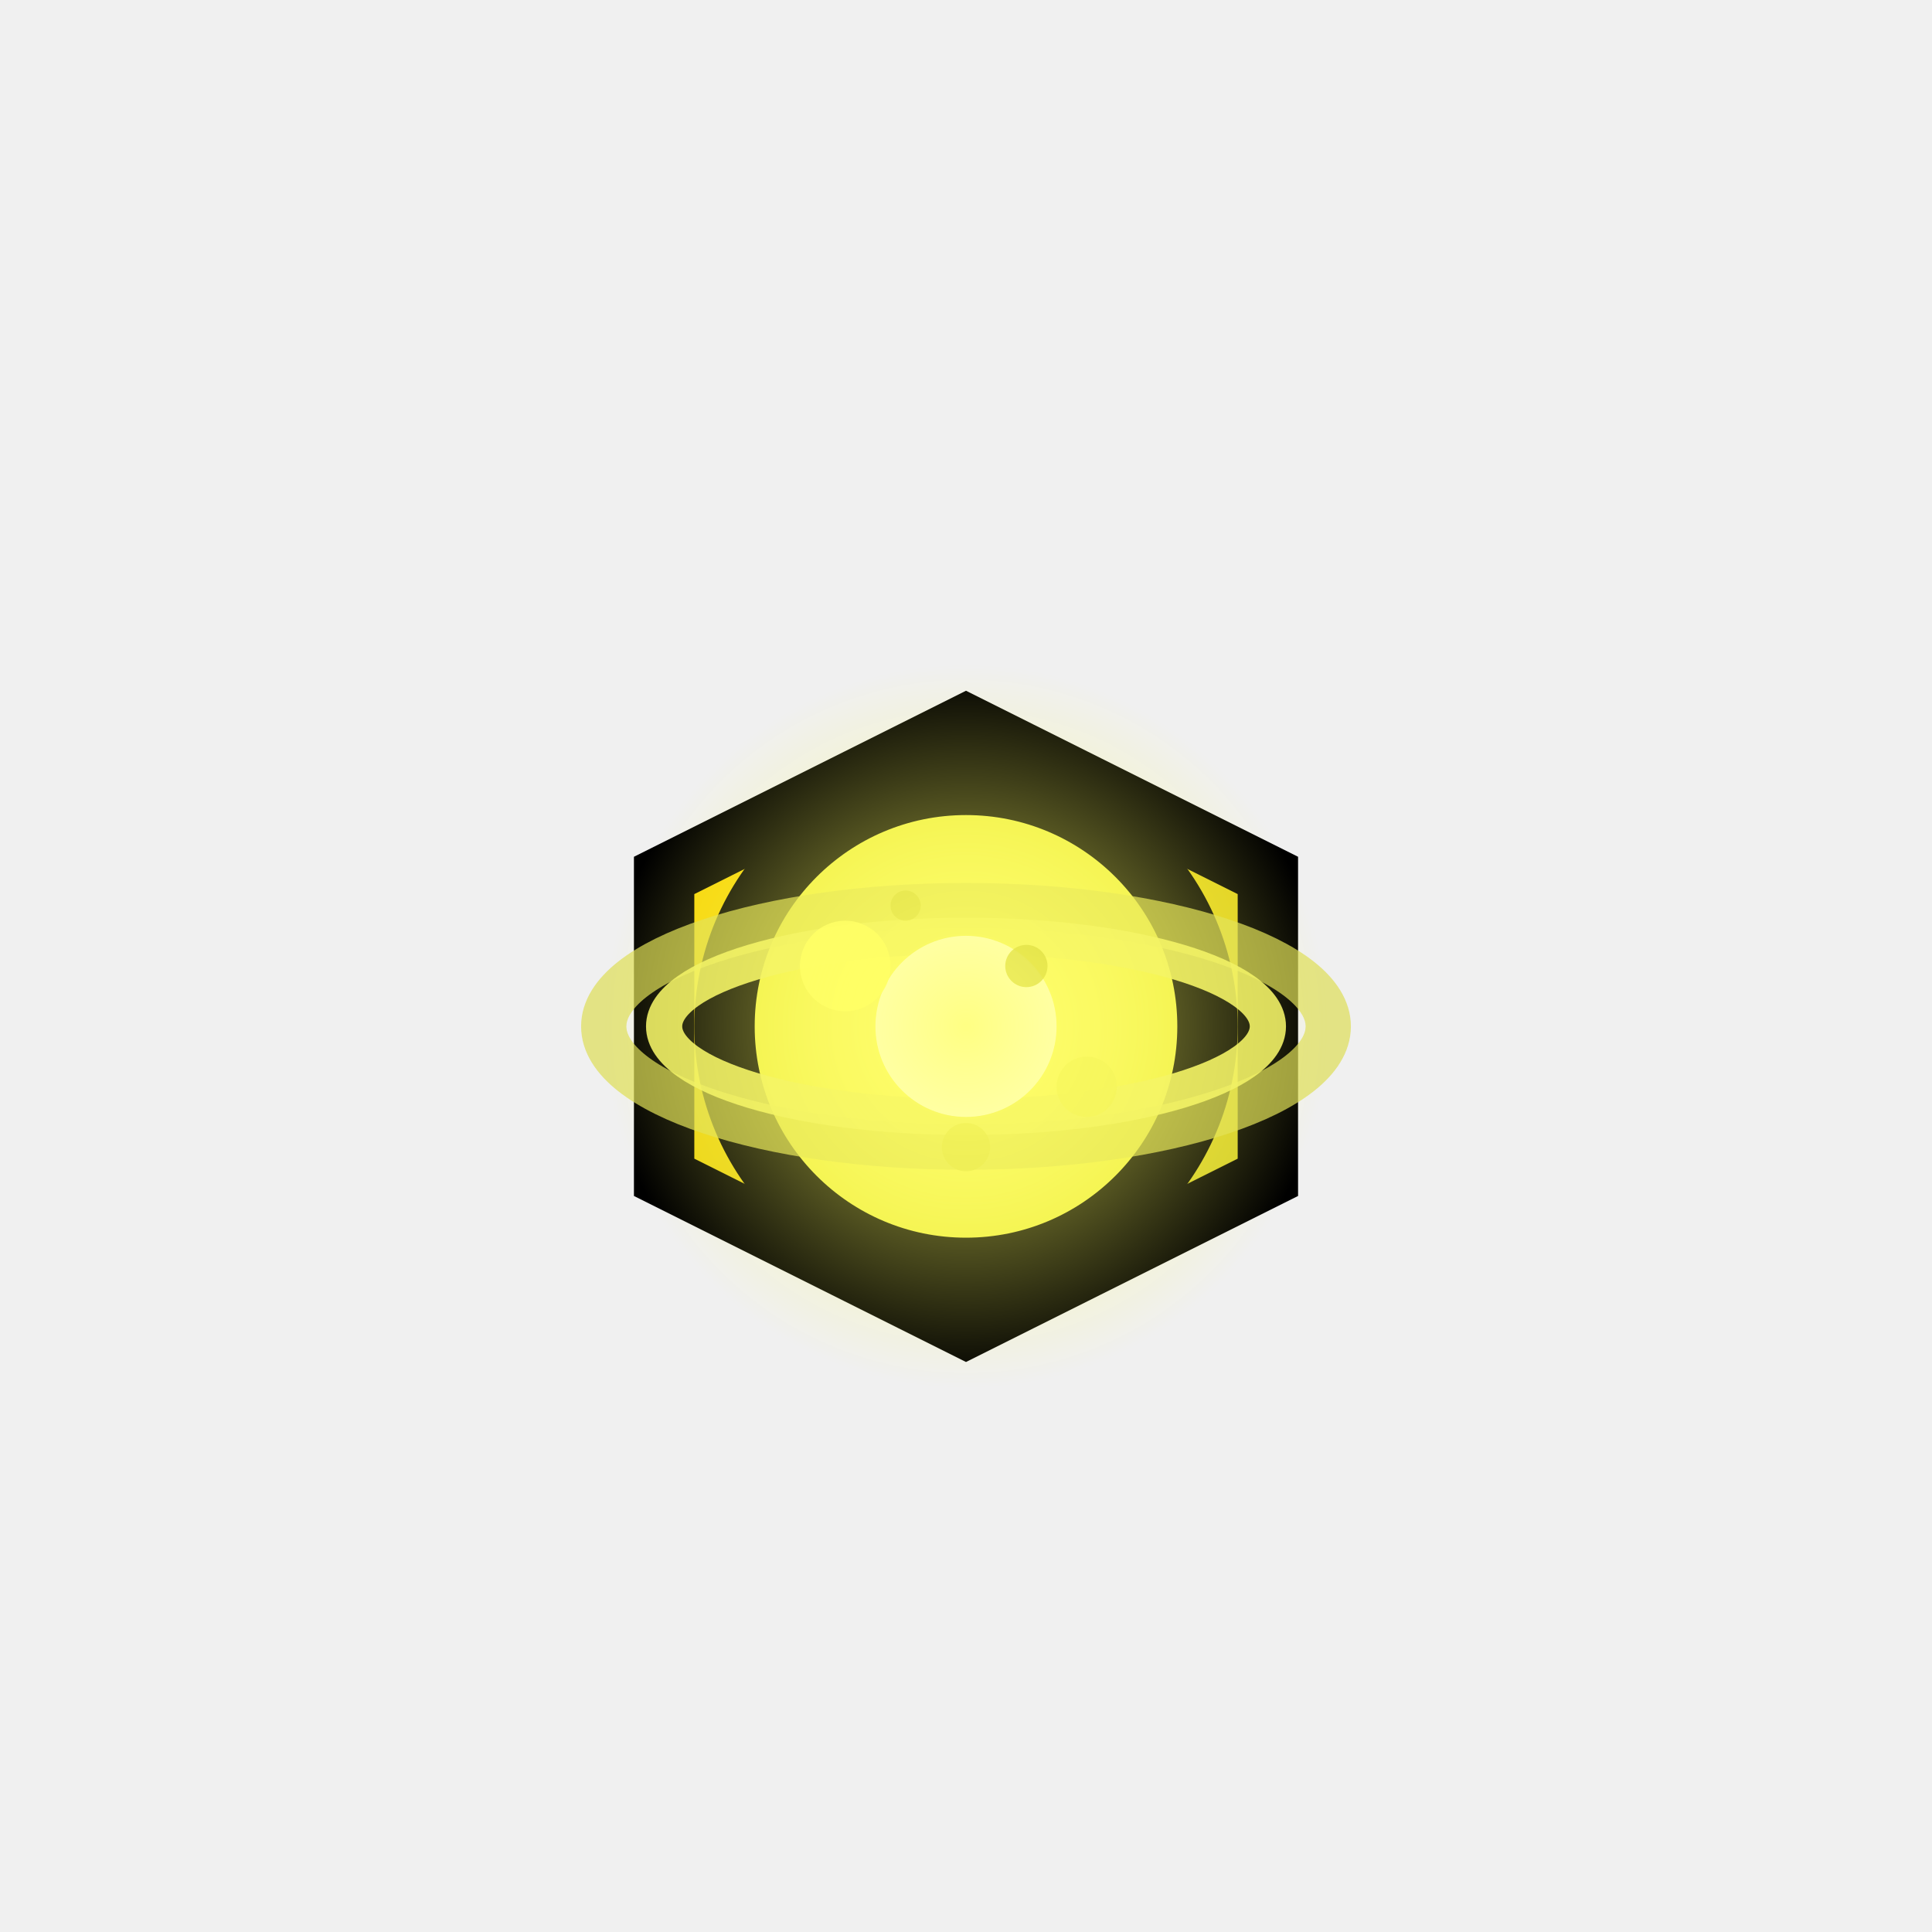
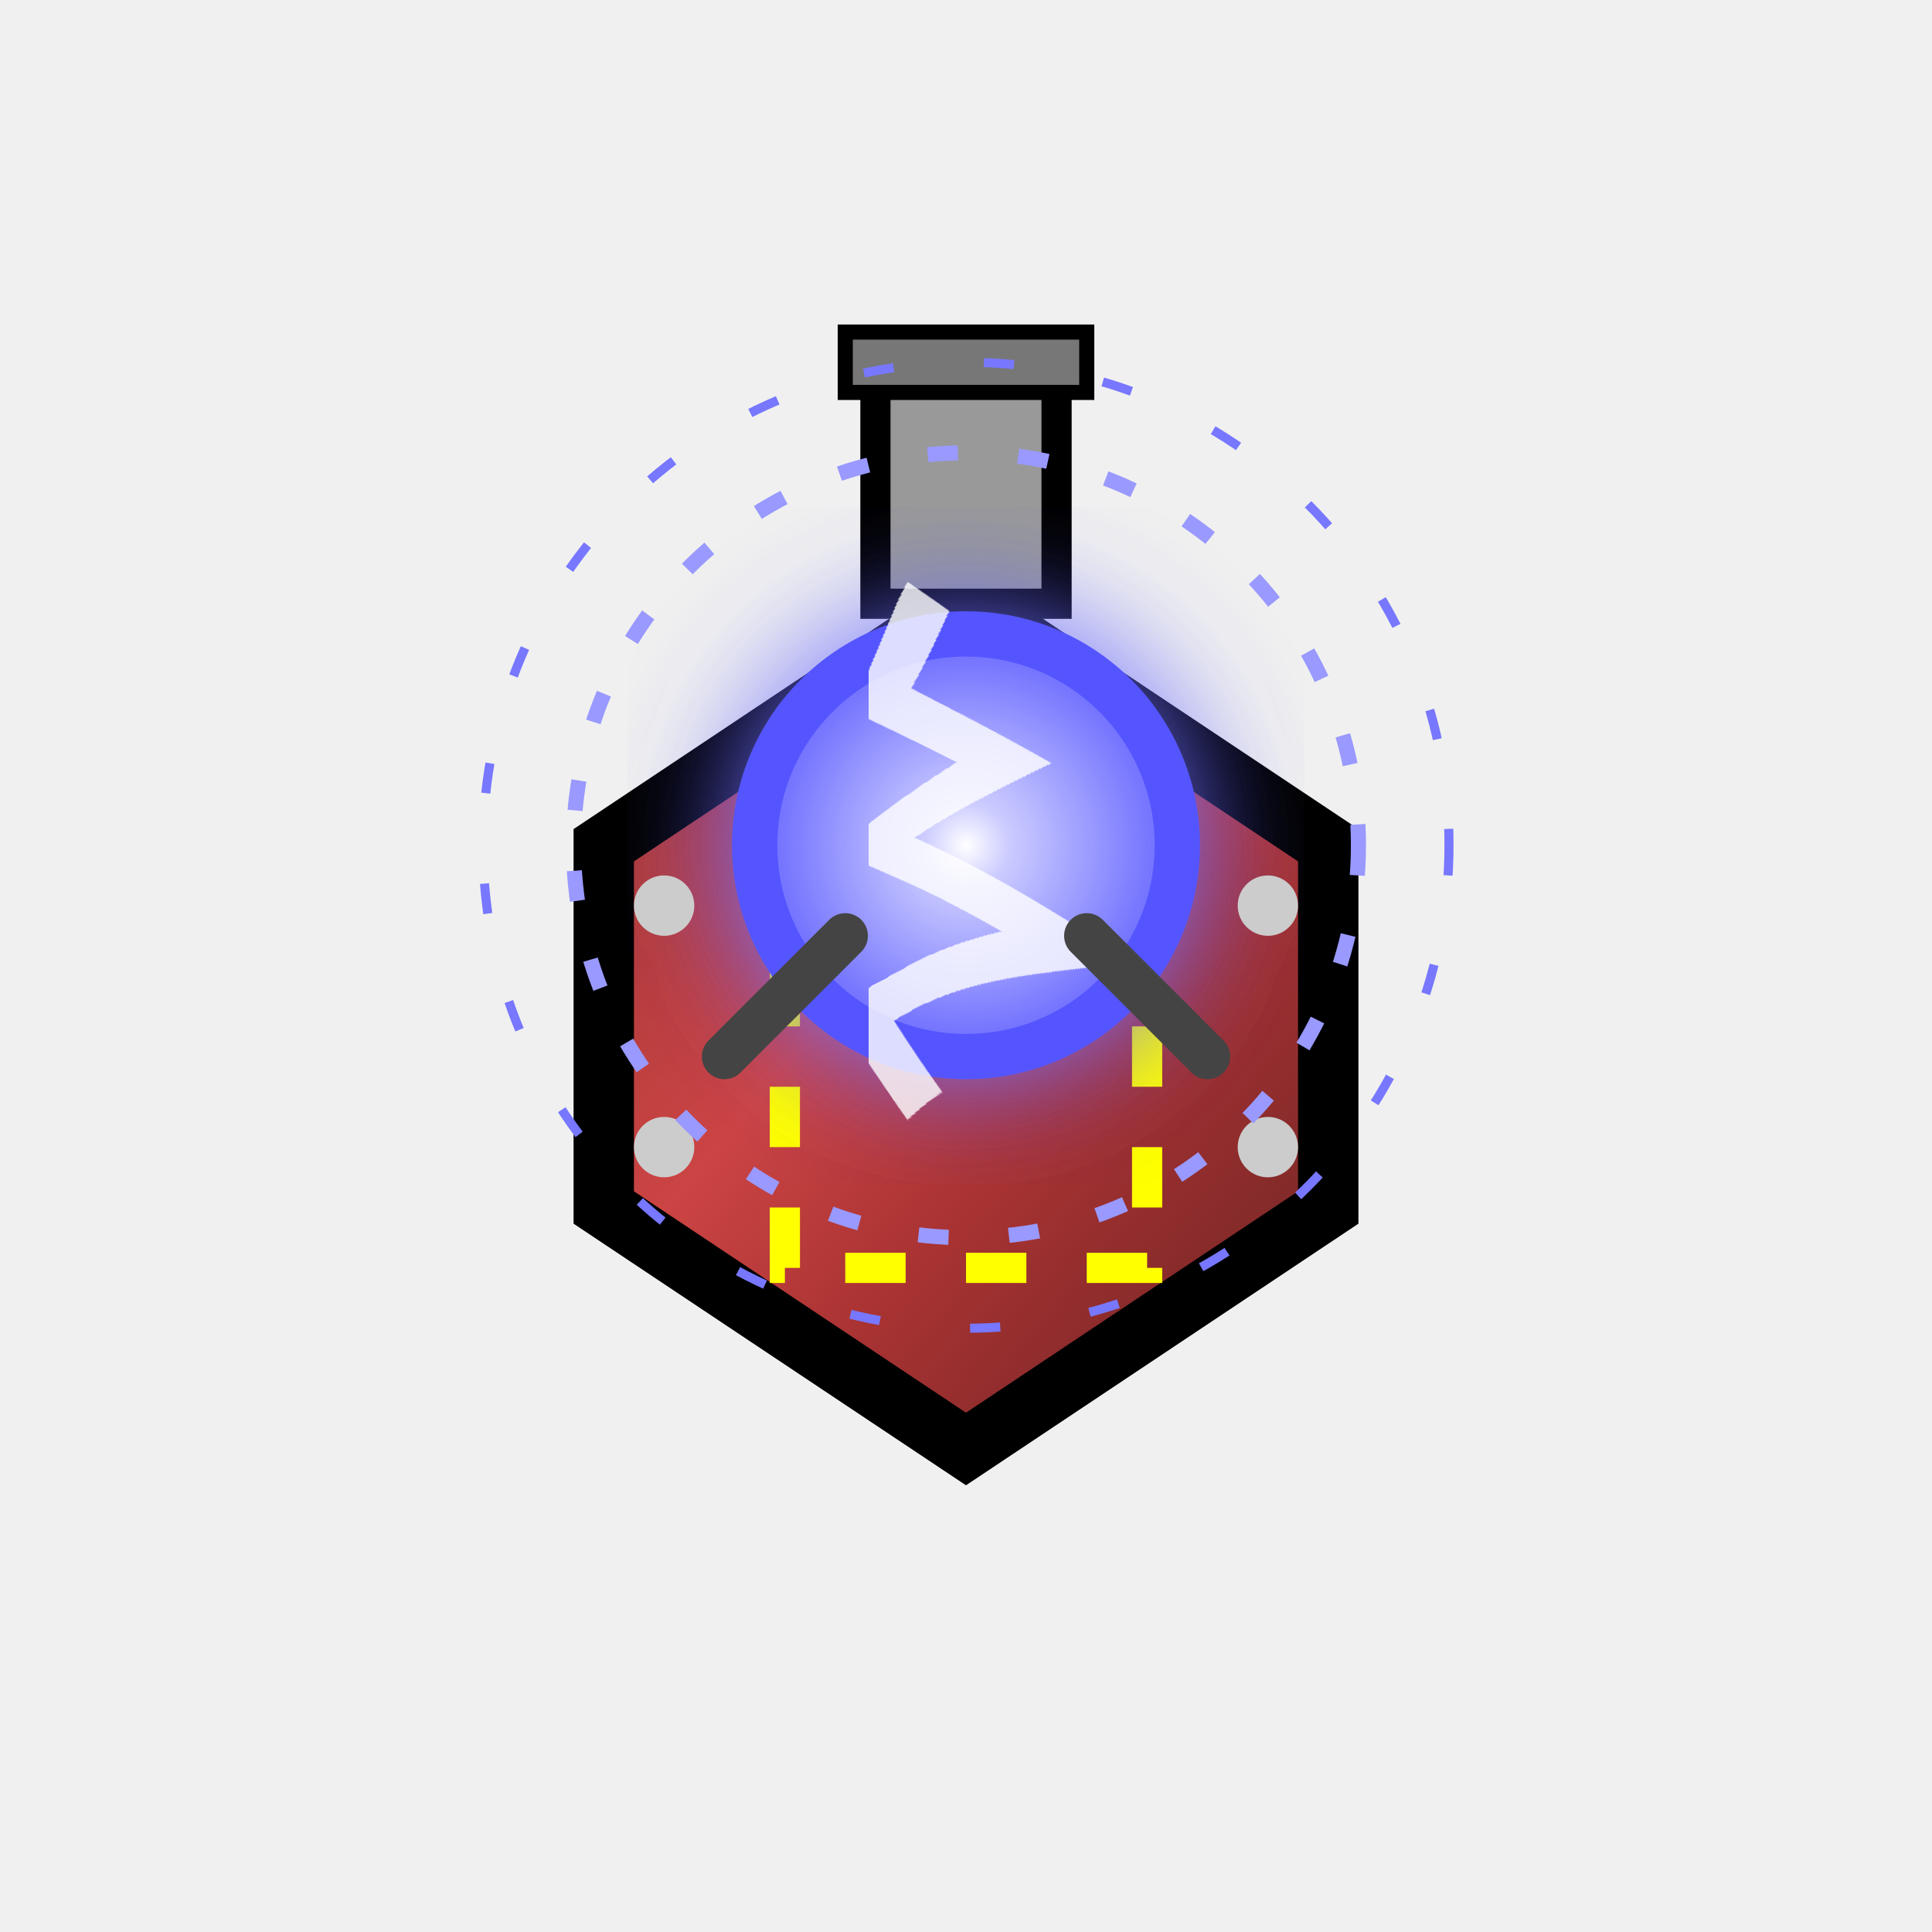
<svg xmlns="http://www.w3.org/2000/svg" viewBox="0 0 64 64">
  <defs>
-     <radialGradient id="sphereGradient" cx="50%" cy="50%" r="50%" fx="50%" fy="50%">
-       <stop offset="0%" style="stop-color:#fffc80;stop-opacity:1" />
-       <stop offset="100%" style="stop-color:#ee4;stop-opacity:1" />
+     <linearGradient id="metalBase" x1="0%" y1="0%" x2="100%" y2="100%">
+       <stop offset="0%" style="stop-color:#933;stop-opacity:1" />
+       <stop offset="40%" style="stop-color:#c44;stop-opacity:1" />
+       <stop offset="60%" style="stop-color:#a33;stop-opacity:1" />
+       <stop offset="100%" style="stop-color:#622;stop-opacity:1" />
+     </linearGradient>
+     <radialGradient id="energyCore" cx="50%" cy="50%" r="50%">
+       <stop offset="0%" style="stop-color:#fff;stop-opacity:1" />
+       <stop offset="20%" style="stop-color:#ccf;stop-opacity:1" />
+       <stop offset="60%" style="stop-color:#99f;stop-opacity:1" />
+       <stop offset="100%" style="stop-color:#66f;stop-opacity:1" />
    </radialGradient>
-     <radialGradient id="glowGradient">
-       <stop offset="0%" style="stop-color:rgba(255,255,100,0.8);stop-opacity:1" />
-       <stop offset="100%" style="stop-color:rgba(255,255,100,0);stop-opacity:0" />
-     </radialGradient>
-     <linearGradient id="baseGradient" x1="0%" y1="0%" x2="100%" y2="100%">
-       <stop offset="0%" style="stop-color:#ffd700;stop-opacity:1" />
-       <stop offset="100%" style="stop-color:#cc3;stop-opacity:1" />
-     </linearGradient>
+     <filter id="glow" x="-30%" y="-30%" width="160%" height="160%">
+       <feGaussianBlur stdDeviation="2" result="blur" />
+       <feComposite in="SourceGraphic" in2="blur" operator="over" />
+     </filter>
+     <filter id="lightning" x="-20%" y="-20%" width="140%" height="140%">
+       <feTurbulence type="fractalNoise" baseFrequency="0.05" numOctaves="2" seed="5" />
+       <feDisplacementMap in="SourceGraphic" scale="5" />
+     </filter>
    <g id="area-tower">
-       <path d="M32 44 L22 39 L22 29 L32 24 L42 29 L42 39 Z" fill="url(#baseGradient)" stroke="#000" stroke-width="2" />
-       <circle cx="32" cy="34" r="8" fill="url(#sphereGradient)" stroke="#000" stroke-width="2" />
-       <ellipse cx="32" cy="34" rx="12" ry="4" fill="none" stroke="#dd5" stroke-width="1.5" opacity="0.7" />
-       <ellipse cx="32" cy="34" rx="10" ry="3" fill="none" stroke="#ee6" stroke-width="1.2" opacity="0.9" />
-       <circle cx="32" cy="34" r="3" fill="#fff" />
-       <circle cx="28" cy="32" r="1.5" fill="#ff6" opacity="0.9" />
-       <circle cx="36" cy="36" r="1" fill="#ee5" opacity="0.8" />
-       <circle cx="32" cy="38" r="0.8" fill="#dd4" opacity="0.7" />
-       <circle cx="30" cy="30" r="0.5" fill="#cc3" opacity="0.6" />
-       <circle cx="34" cy="32" r="0.7" fill="#bb2" opacity="0.8" />
-       <circle cx="32" cy="34" r="12" fill="url(#glowGradient)" />
+       <path d="M32 48 L20 40 L20 28 L32 20 L44 28 L44 40 Z" fill="url(#metalBase)" stroke="#000" stroke-width="2" />
+       <path d="M26 42 L26 26 L38 26 L38 42 Z" fill="none" stroke="#ff0" stroke-width="1" stroke-dasharray="2 2" />
+       <path d="M29 20 L29 12 L35 12 L35 20 Z" fill="#999" stroke="#000" stroke-width="1" />
+       <rect x="28" y="11" width="8" height="2" fill="#777" stroke="#000" stroke-width="0.5" />
+       <circle cx="32" cy="28" r="7" fill="url(#energyCore)" stroke="#55f" stroke-width="1.5" filter="url(#glow)" />
+       <path d="M32 21 L30 24 L34 26 L30 29 L36 32 L30 35 L32 38" fill="none" stroke="#fff" stroke-width="1.5" filter="url(#lightning)" opacity="0.8" />
+       <circle cx="22" cy="30" r="1" fill="#ccc" />
+       <circle cx="22" cy="38" r="1" fill="#ccc" />
+       <circle cx="42" cy="30" r="1" fill="#ccc" />
+       <circle cx="42" cy="38" r="1" fill="#ccc" />
+       <circle cx="32" cy="28" r="13" fill="none" stroke="#99f" stroke-width="0.5" stroke-dasharray="1 2" />
+       <circle cx="32" cy="28" r="16" fill="none" stroke="#77f" stroke-width="0.3" stroke-dasharray="1 3" />
+       <path d="M24 35 L28 31 M40 35 L36 31" stroke="#444" stroke-width="1.5" stroke-linecap="round" />
    </g>
  </defs>
  <use href="#area-tower" x="0" y="0" />
</svg>
